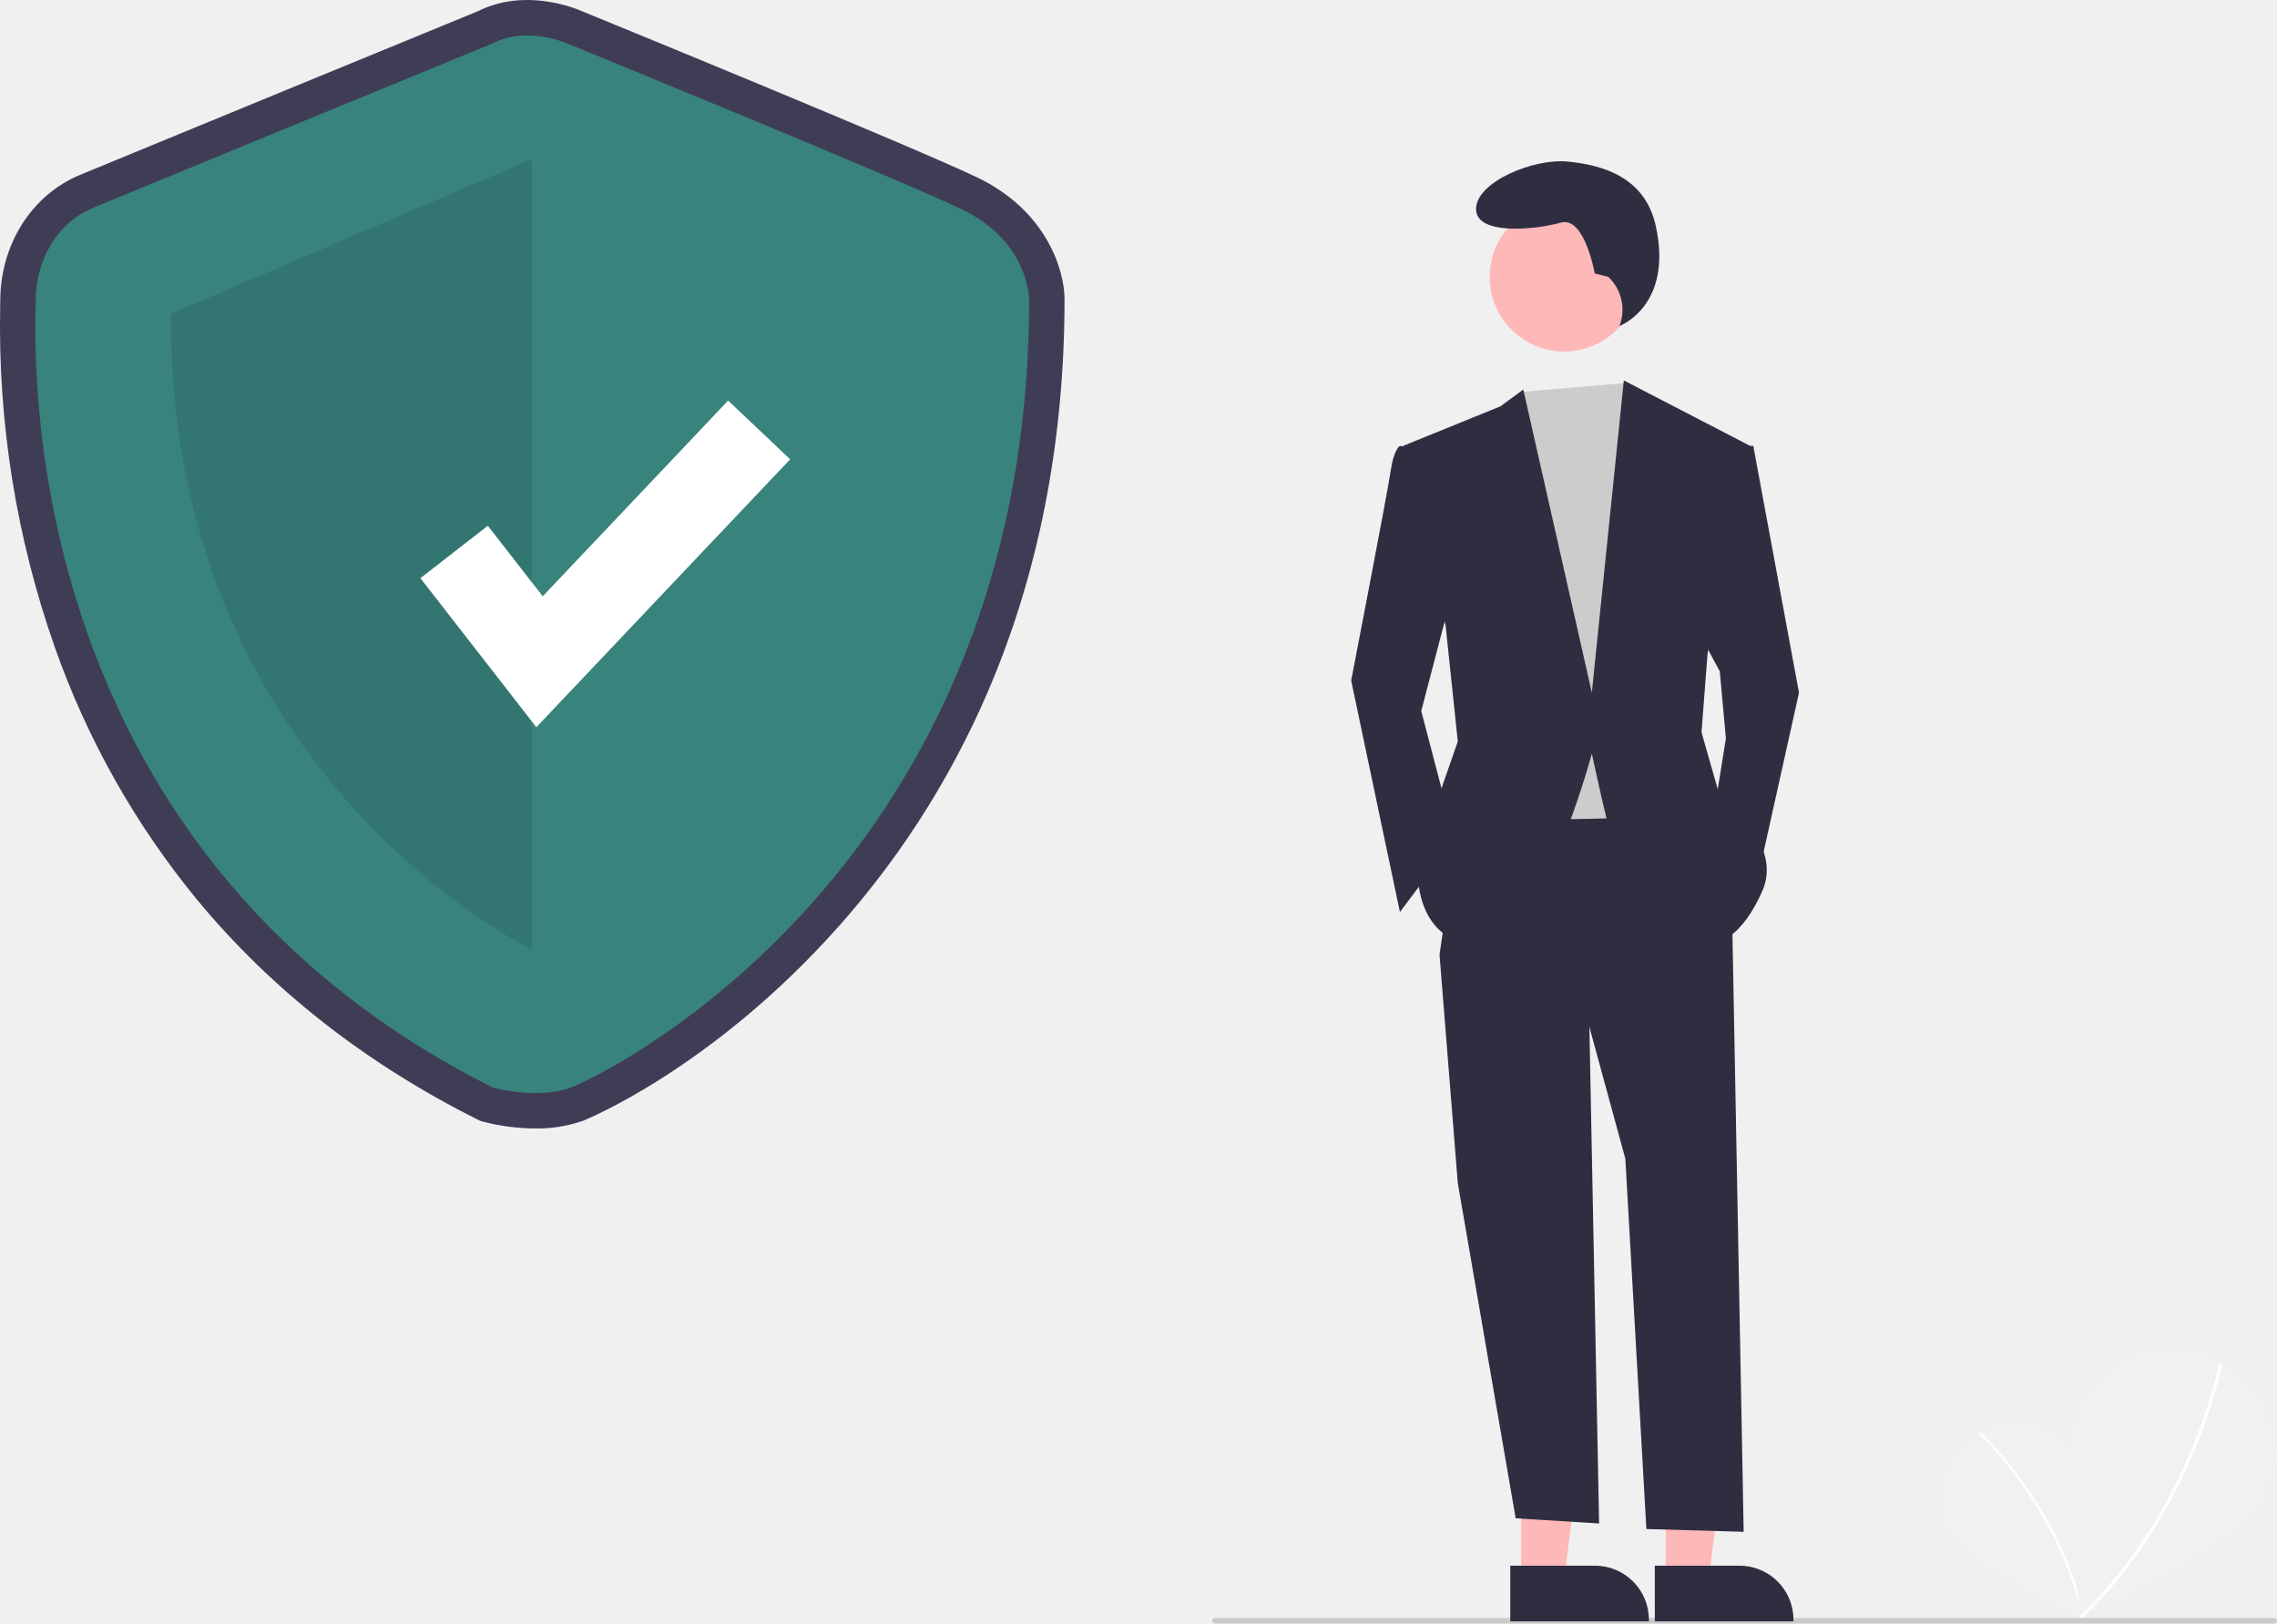
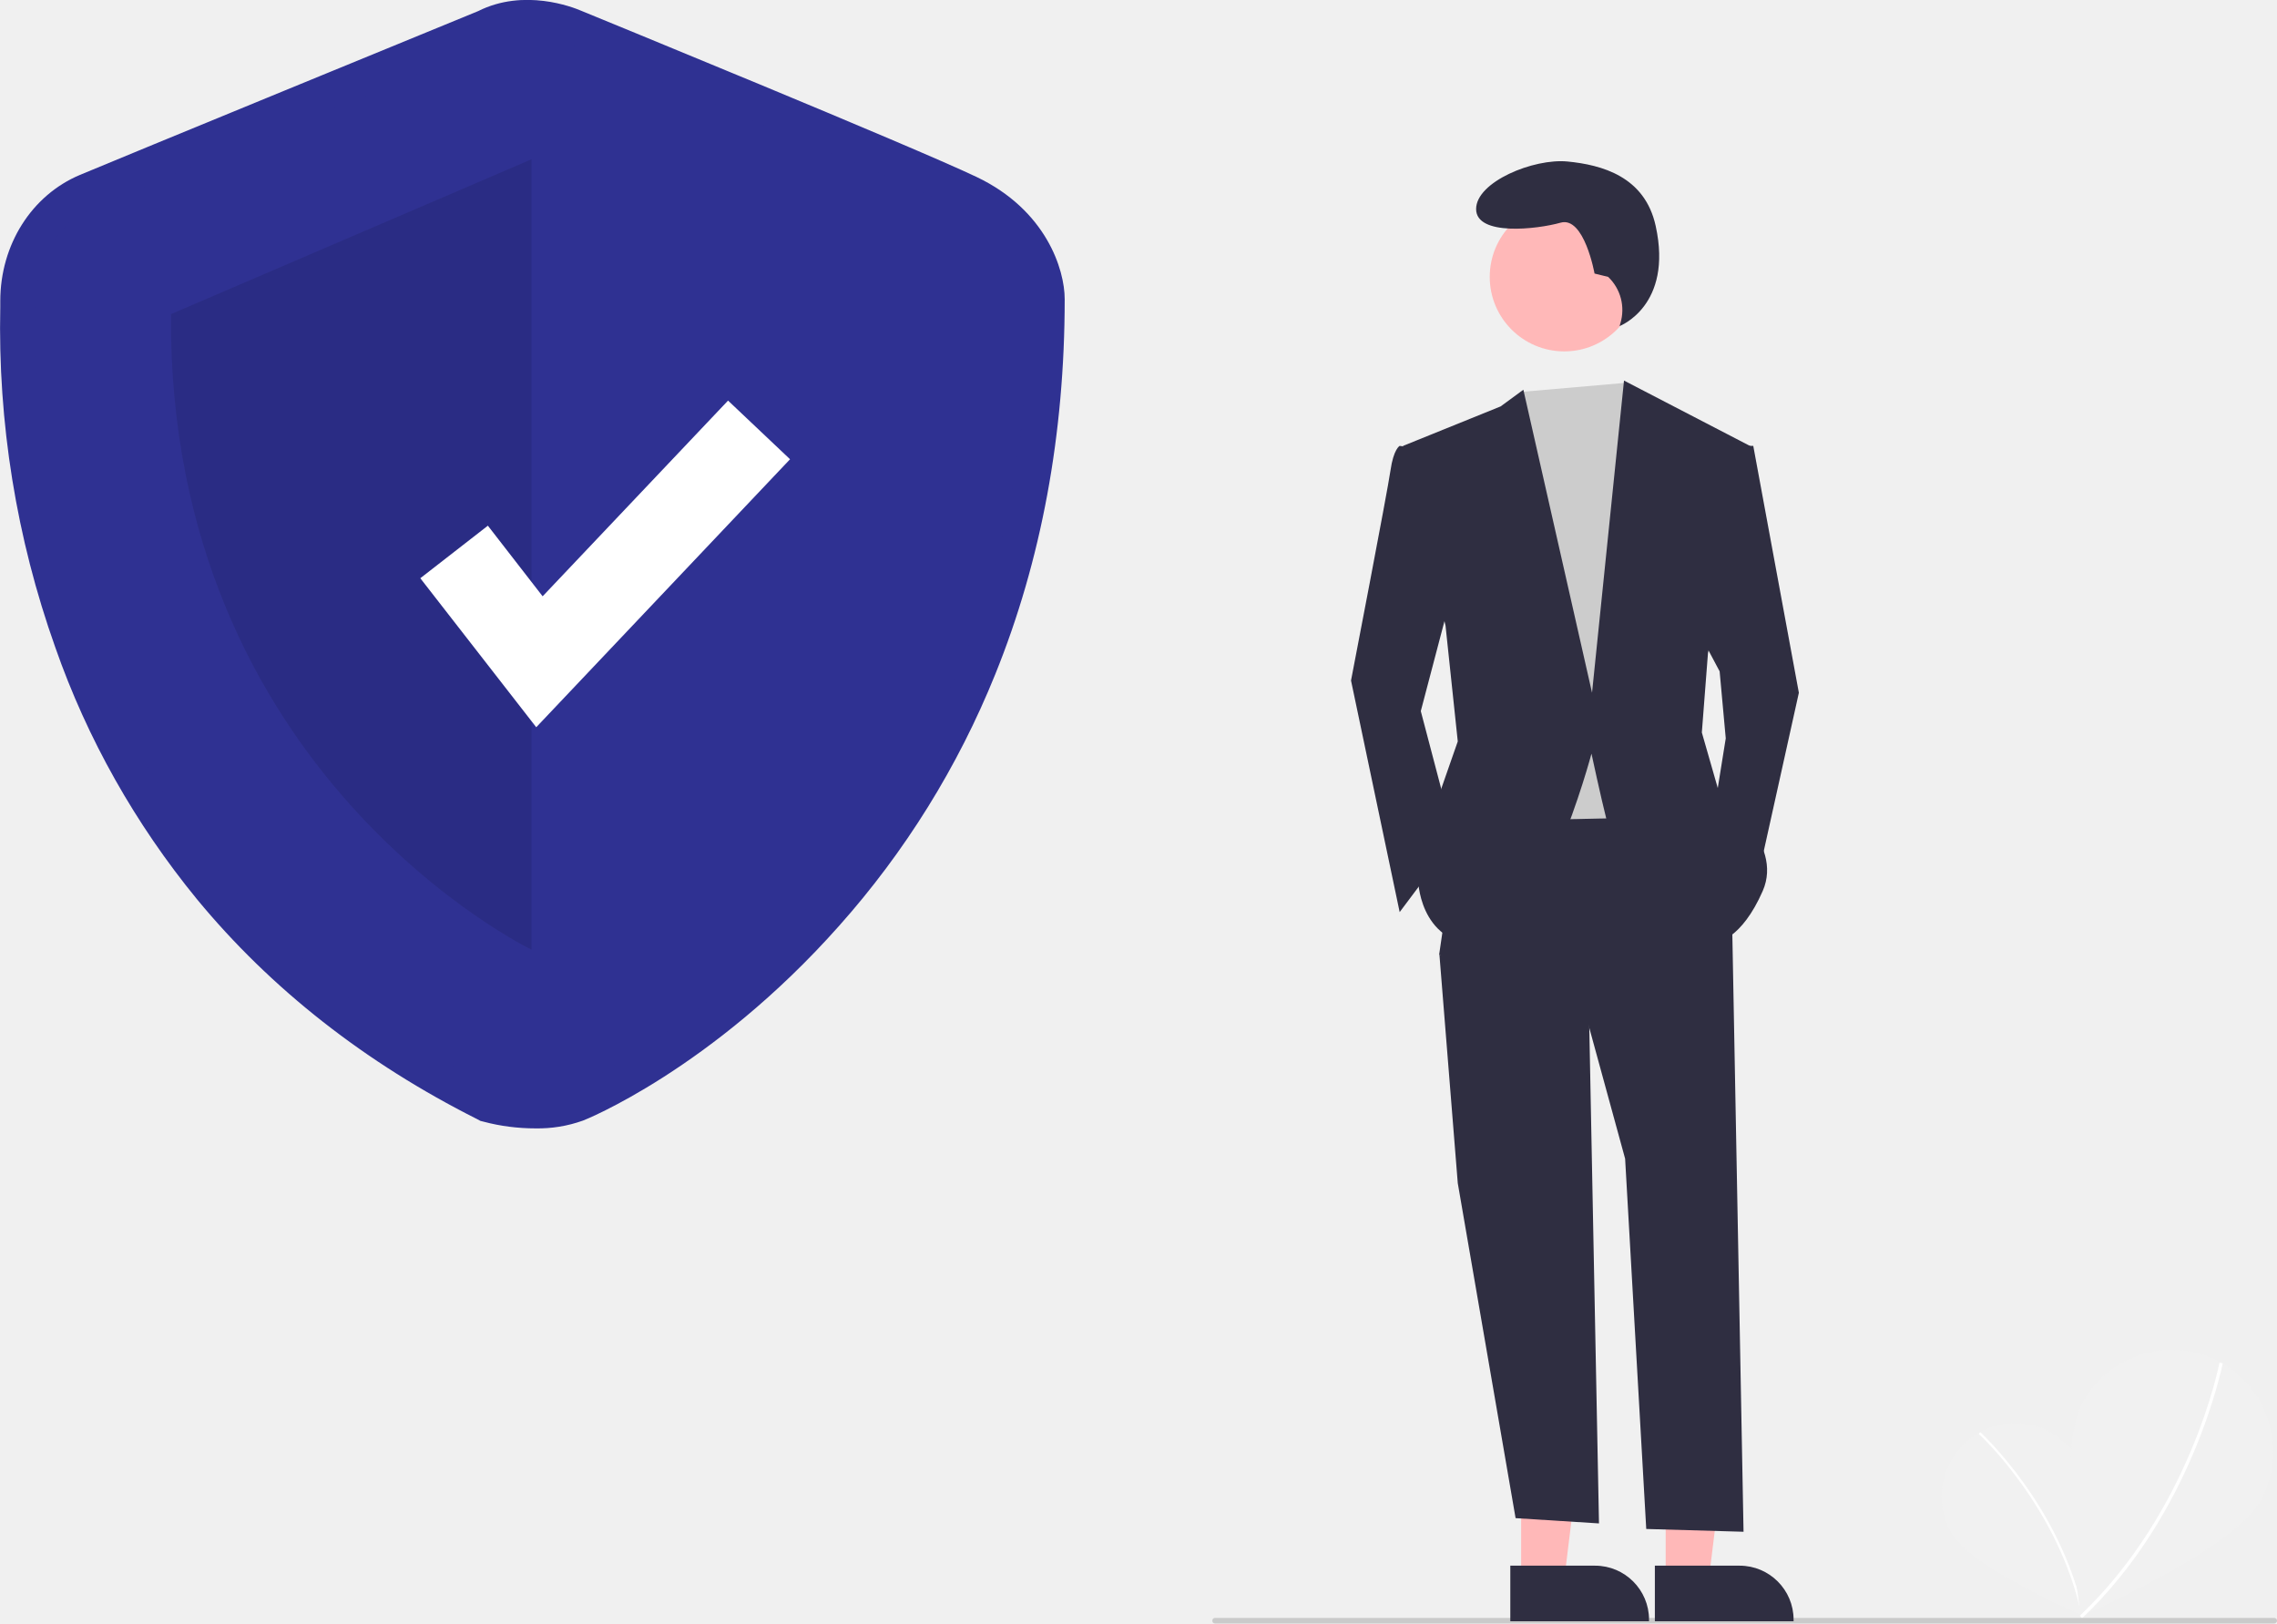
- <svg xmlns="http://www.w3.org/2000/svg" data-name="Layer 1" width="819.07" height="584" viewBox="0 0 819.07 584">
-   <path d="M938.366,683.359c7.184,12.698,1.092,55.585,1.092,55.585s-39.891-16.886-47.073-29.578a26.413,26.413,0,0,1,45.981-26.007Z" transform="translate(-190.4648 -158)" fill="#f1f1f1" />
-   <path d="M940.037,738.889l-.847.179c-8.162-38.778-36.666-65.075-36.952-65.336l.583-.641C903.109,673.354,931.815,699.83,940.037,738.889Z" transform="translate(-190.4648 -158)" fill="#fff" />
-   <path d="M1003.638,697.818c-9.748,17.683-64.706,41.638-64.706,41.638s-9.061-59.263.682-76.941a36.556,36.556,0,1,1,64.025,35.302Z" transform="translate(-190.4648 -158)" fill="#f1f1f1" />
-   <path d="M939.416,740.098l-.826-.869c39.769-37.769,50.064-90.445,50.164-90.973l1.178.222C989.833,649.009,979.475,702.055,939.416,740.098Z" transform="translate(-190.4648 -158)" fill="#fff" />
-   <path d="M383.03,563.919a75.19,75.19,0,0,1-18.64-2.411l-1.2-.332-1.113-.558c-40.242-20.177-74.192-46.827-100.907-79.211a299.865,299.865,0,0,1-50.949-90.47,348.21,348.21,0,0,1-19.691-122.665c.017-.876.031-1.553.031-2.019,0-20.289,11.262-38.091,28.691-45.354,13.339-5.558,134.455-55.305,143.206-58.9,16.48-8.258,34.062-1.365,36.876-.16,6.311,2.58,118.275,48.375,142.471,59.896,24.936,11.874,31.589,33.206,31.589,43.938,0,48.588-8.415,93.998-25.011,134.967a312.517,312.517,0,0,1-56.162,90.511c-45.847,51.594-91.706,69.884-92.148,70.045A50.11,50.11,0,0,1,383.03,563.919Zm-10.785-26.714c3.976.891,13.129,2.228,19.096.052,7.579-2.764,45.962-22.668,81.83-63.032,49.557-55.769,74.702-125.875,74.739-208.372-.089-1.671-1.275-13.592-17.062-21.109C507.123,233.447,390.746,185.86,389.573,185.381l-.322-.136c-2.439-1.022-10.201-3.175-15.551-.371l-1.071.499c-1.297.533-129.863,53.338-143.575,59.051-9.592,3.997-13.009,13.897-13.009,21.83,0,.58-.015,1.423-.036,2.513C214.914,325.214,227.976,464.113,372.246,537.205Z" transform="translate(-190.4648 -158)" fill="#3f3d56" />
-   <path d="M367.789,173.586S238.054,226.87,224.154,232.662s-20.85,19.692-20.85,33.592S192.879,461.532,367.789,549.228c0,0,15.875,4.392,27.919,0s164.945-78.526,164.945-283.553c0,0,0-20.85-24.325-32.434s-141.934-59.655-141.934-59.655S379.951,167.215,367.789,173.586Z" transform="translate(-190.4648 -158)" fill="#39837d" />
-   <path d="M381.689,215.286V499.537S250.796,436.53,251.954,270.887Z" transform="translate(-190.4648 -158)" opacity="0.1" />
-   <polygon points="192.931 261.581 151.235 207.969 175.483 189.11 195.226 214.494 261.921 144.088 284.224 165.219 192.931 261.581" fill="#fff" />
-   <path d="M1008.535,742h-381a1,1,0,0,1,0-2h381a1,1,0,0,1,0,2Z" transform="translate(-190.4648 -158)" fill="#cacaca" />
-   <polygon points="547.206 568.237 562.671 568.236 570.029 508.583 547.203 508.584 547.206 568.237" fill="#ffb8b8" />
-   <path d="M733.725,721.188l30.458-.001h.001a19.411,19.411,0,0,1,19.41,19.41v.631l-49.868.002Z" transform="translate(-190.4648 -158)" fill="#2f2e41" />
-   <polygon points="599.206 568.237 614.671 568.236 622.029 508.583 599.203 508.584 599.206 568.237" fill="#ffb8b8" />
-   <path d="M785.725,721.188l30.458-.001h.001a19.411,19.411,0,0,1,19.41,19.41v.631l-49.868.002Z" transform="translate(-190.4648 -158)" fill="#2f2e41" />
-   <polygon points="571.514 358.75 575.224 548 545.213 546.139 524.393 425.597 517.817 343.408 571.514 358.75" fill="#2f2e41" />
-   <path d="M813.483,484.971,817.689,709l-35-1-7.56-133.17-13.15-48.217-53.696-25.204,8.767-60.271,78.9-1.096Z" transform="translate(-190.4648 -158)" fill="#2f2e41" />
-   <circle cx="562.676" cy="99.594" r="26.838" fill="#ffb8b8" />
-   <polygon points="584.936 137.738 589.047 143.966 600.006 174.649 591.239 294.095 539.734 295.192 533.16 158.211 546.933 140.995 584.936 137.738" fill="#ccc" />
-   <path d="M702.803,319.499l-8.767-1.096s-2.192,1.096-3.288,8.767-14.246,75.613-14.246,75.613l17.533,83.284,19.725-26.3-12.054-46.025,12.054-46.025Z" transform="translate(-190.4648 -158)" fill="#2f2e41" />
-   <polygon points="624.114 160.404 630.689 160.404 647.127 249.166 631.785 318.204 616.443 293 620.826 265.604 618.635 241.496 610.964 227.249 624.114 160.404" fill="#2f2e41" />
-   <path d="M768.999,257.594l-4.88-1.22s-3.66-20.739-12.199-18.299-30.498,4.88-30.498-4.88,20.739-18.299,32.938-17.079,27.779,5.267,31.718,23.178c6.314,28.713-13.026,35.965-13.026,35.965l.322-1.045a16.282,16.282,0,0,0-4.374-16.621Z" transform="translate(-190.4648 -158)" fill="#2f2e41" />
-   <path d="M695.132,318.403l35.067-14.246,8.219-6.027,24.656,109.036,11.506-112.324,45.477,23.561L804.716,392.92l-2.192,28.492,6.575,23.013s23.013,16.438,15.342,33.971-16.438,18.629-16.438,18.629-37.259-35.067-39.45-43.834-5.479-24.108-5.479-24.108-18.629,70.134-40.546,69.038-21.917-24.108-21.917-24.108l5.479-24.108,8.767-25.204-4.383-41.642Z" transform="translate(-190.4648 -158)" fill="#2f2e41" />
+ <svg xmlns="http://www.w3.org/2000/svg" version="1.1" id="Layer_1" x="0px" y="0px" viewBox="0 0 819.1 584" style="enable-background:new 0 0 819.1 584;" xml:space="preserve">
+   <style type="text/css">
+ 	.st0{fill:#F1F1F1;}
+ 	.st1{fill:#FFFFFF;}
+ 	.st2{fill:#2F3192;}
+ 	.st3{opacity:0.1;enable-background:new    ;}
+ 	.st4{fill:#CACACA;}
+ 	.st5{fill:#FFB8B8;}
+ 	.st6{fill:#2F2E41;}
+ 	.st7{fill:#CCCCCC;}
+ </style>
+   <path class="st0" d="M747.9,525.4c7.2,12.7,1.1,55.6,1.1,55.6s-39.9-16.9-47.1-29.6c-7.2-12.7-2.7-28.8,10-36  C724.6,508.2,740.7,512.7,747.9,525.4z" />
+   <path class="st1" d="M749.6,580.9l-0.8,0.2c-8.2-38.8-36.7-65.1-37-65.3l0.6-0.6C712.6,515.4,741.4,541.8,749.6,580.9z" />
+   <path class="st0" d="M813.2,539.8c-9.7,17.7-64.7,41.6-64.7,41.6s-9.1-59.3,0.7-76.9c9.7-17.7,32-24.1,49.7-14.4  C816.5,499.9,822.9,522.1,813.2,539.8L813.2,539.8z" />
+   <path class="st1" d="M749,582.1l-0.8-0.9c39.8-37.8,50.1-90.4,50.2-91l1.2,0.2C799.4,491,789,544.1,749,582.1z" />
+   <path class="st2" d="M192.6,405.9c-6.3,0-12.6-0.8-18.6-2.4l-1.2-0.3l-1.1-0.6c-40.2-20.2-74.2-46.8-100.9-79.2  c-22.1-27-39.4-57.6-50.9-90.5C5.9,193.6-0.8,152,0.1,110.3c0-0.9,0-1.6,0-2c0-20.3,11.3-38.1,28.7-45.4C42.1,57.3,163.2,7.6,172,4  c16.5-8.3,34.1-1.4,36.9-0.2c6.3,2.6,118.3,48.4,142.5,59.9c24.9,11.9,31.6,33.2,31.6,43.9c0,48.6-8.4,94-25,135  c-13.4,33.2-32.4,63.8-56.2,90.5c-45.8,51.6-91.7,69.9-92.1,70C204.1,405.1,198.4,406,192.6,405.9z M181.8,379.2  c4,0.9,13.1,2.2,19.1,0.1c7.6-2.8,46-22.7,81.8-63c49.6-55.8,74.7-125.9,74.7-208.4c-0.1-1.7-1.3-13.6-17.1-21.1  c-23.7-11.3-140.1-58.9-141.3-59.4l-0.3-0.1c-2.4-1-10.2-3.2-15.6-0.4l-1.1,0.5c-1.3,0.5-129.9,53.3-143.6,59.1  c-9.6,4-13,13.9-13,21.8c0,0.6,0,1.4,0,2.5C24.4,167.2,37.5,306.1,181.8,379.2z" />
+   <path class="st2" d="M177.3,15.6c0,0-129.7,53.3-143.6,59.1s-20.9,19.7-20.9,33.6c0,13.9-10.4,195.3,164.5,283c0,0,15.9,4.4,27.9,0  s164.9-78.5,164.9-283.6c0,0,0-20.9-24.3-32.4S203.9,15.6,203.9,15.6S189.5,9.2,177.3,15.6z" />
+   <path class="st3" d="M191.2,57.3v284.3c0,0-130.9-63-129.7-228.6L191.2,57.3z" />
+   <polygon class="st1" points="192.9,261.6 151.2,208 175.5,189.1 195.2,214.5 261.9,144.1 284.2,165.2 " />
+   <path class="st4" d="M818.1,584h-381c-0.6,0-1-0.4-1-1s0.4-1,1-1h381c0.6,0,1,0.4,1,1S818.6,584,818.1,584z" />
+   <polygon class="st5" points="547.2,568.2 562.7,568.2 570,508.6 547.2,508.6 " />
+   <path class="st6" d="M543.3,563.2l30.5,0h0c10.7,0,19.4,8.7,19.4,19.4v0.6l-49.9,0L543.3,563.2z" />
+   <polygon class="st5" points="599.2,568.2 614.7,568.2 622,508.6 599.2,508.6 " />
+   <path class="st6" d="M595.3,563.2l30.5,0h0c10.7,0,19.4,8.7,19.4,19.4v0.6l-49.9,0L595.3,563.2z" />
+   <polygon class="st6" points="571.5,358.8 575.2,548 545.2,546.1 524.4,425.6 517.8,343.4 " />
+   <path class="st6" d="M623,327l4.2,224l-35-1l-7.6-133.2l-13.2-48.2l-53.7-25.2l8.8-60.3l78.9-1.1L623,327z" />
+   <circle class="st5" cx="562.7" cy="99.6" r="26.8" />
+   <polygon class="st7" points="584.9,137.7 589,144 600,174.6 591.2,294.1 539.7,295.2 533.2,158.2 546.9,141 " />
+   <path class="st6" d="M512.3,161.5l-8.8-1.1c0,0-2.2,1.1-3.3,8.8S486,244.8,486,244.8l17.5,83.3l19.7-26.3l-12.1-46l12.1-46  L512.3,161.5z" />
+   <polygon class="st6" points="624.1,160.4 630.7,160.4 647.1,249.2 631.8,318.2 616.4,293 620.8,265.6 618.6,241.5 611,227.2 " />
+   <path class="st6" d="M578.5,99.6l-4.9-1.2c0,0-3.7-20.7-12.2-18.3S531,85,531,75.2s20.7-18.3,32.9-17.1s27.8,5.3,31.7,23.2  c6.3,28.7-13,36-13,36l0.3-1C584.7,110.3,583,103.9,578.5,99.6z" />
+   <path class="st6" d="M504.7,160.4l35.1-14.2l8.2-6l24.7,109l11.5-112.3l45.5,23.6l-15.3,74.5l-2.2,28.5l6.6,23c0,0,23,16.4,15.3,34  S617.5,339,617.5,339s-37.3-35.1-39.5-43.8s-5.5-24.1-5.5-24.1s-18.6,70.1-40.5,69S510.1,316,510.1,316l5.5-24.1l8.8-25.2l-4.4-41.6  L504.7,160.4z" />
</svg>
